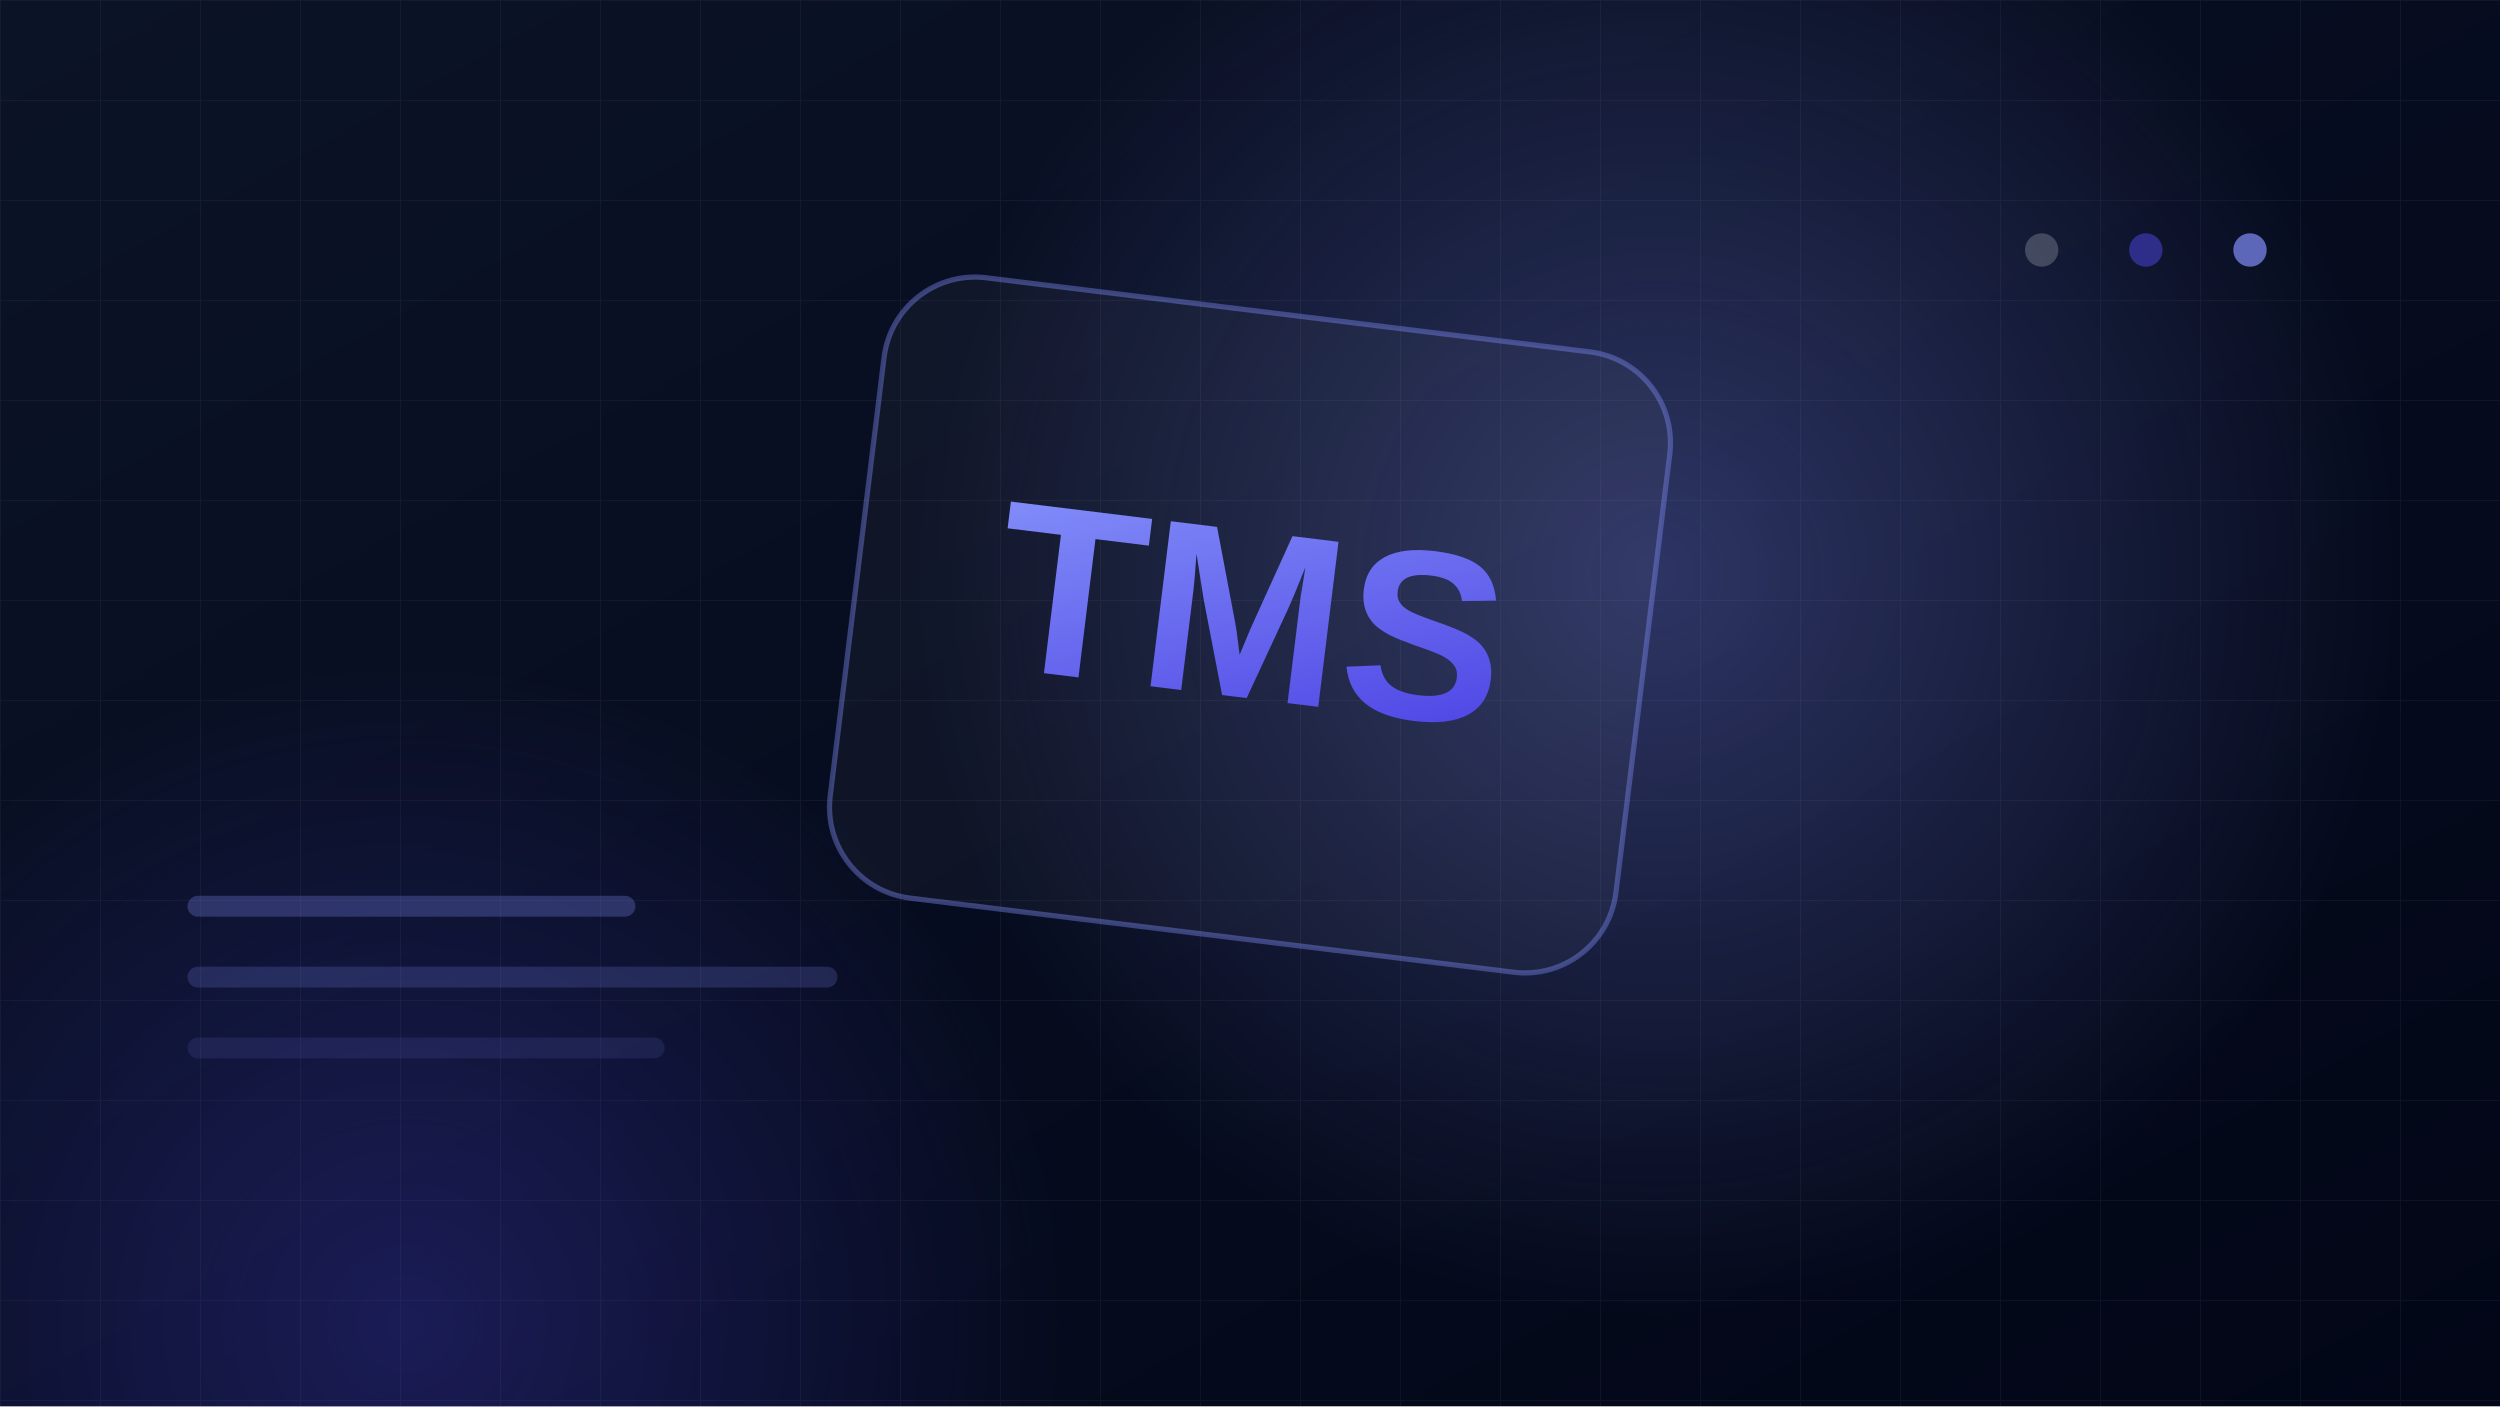
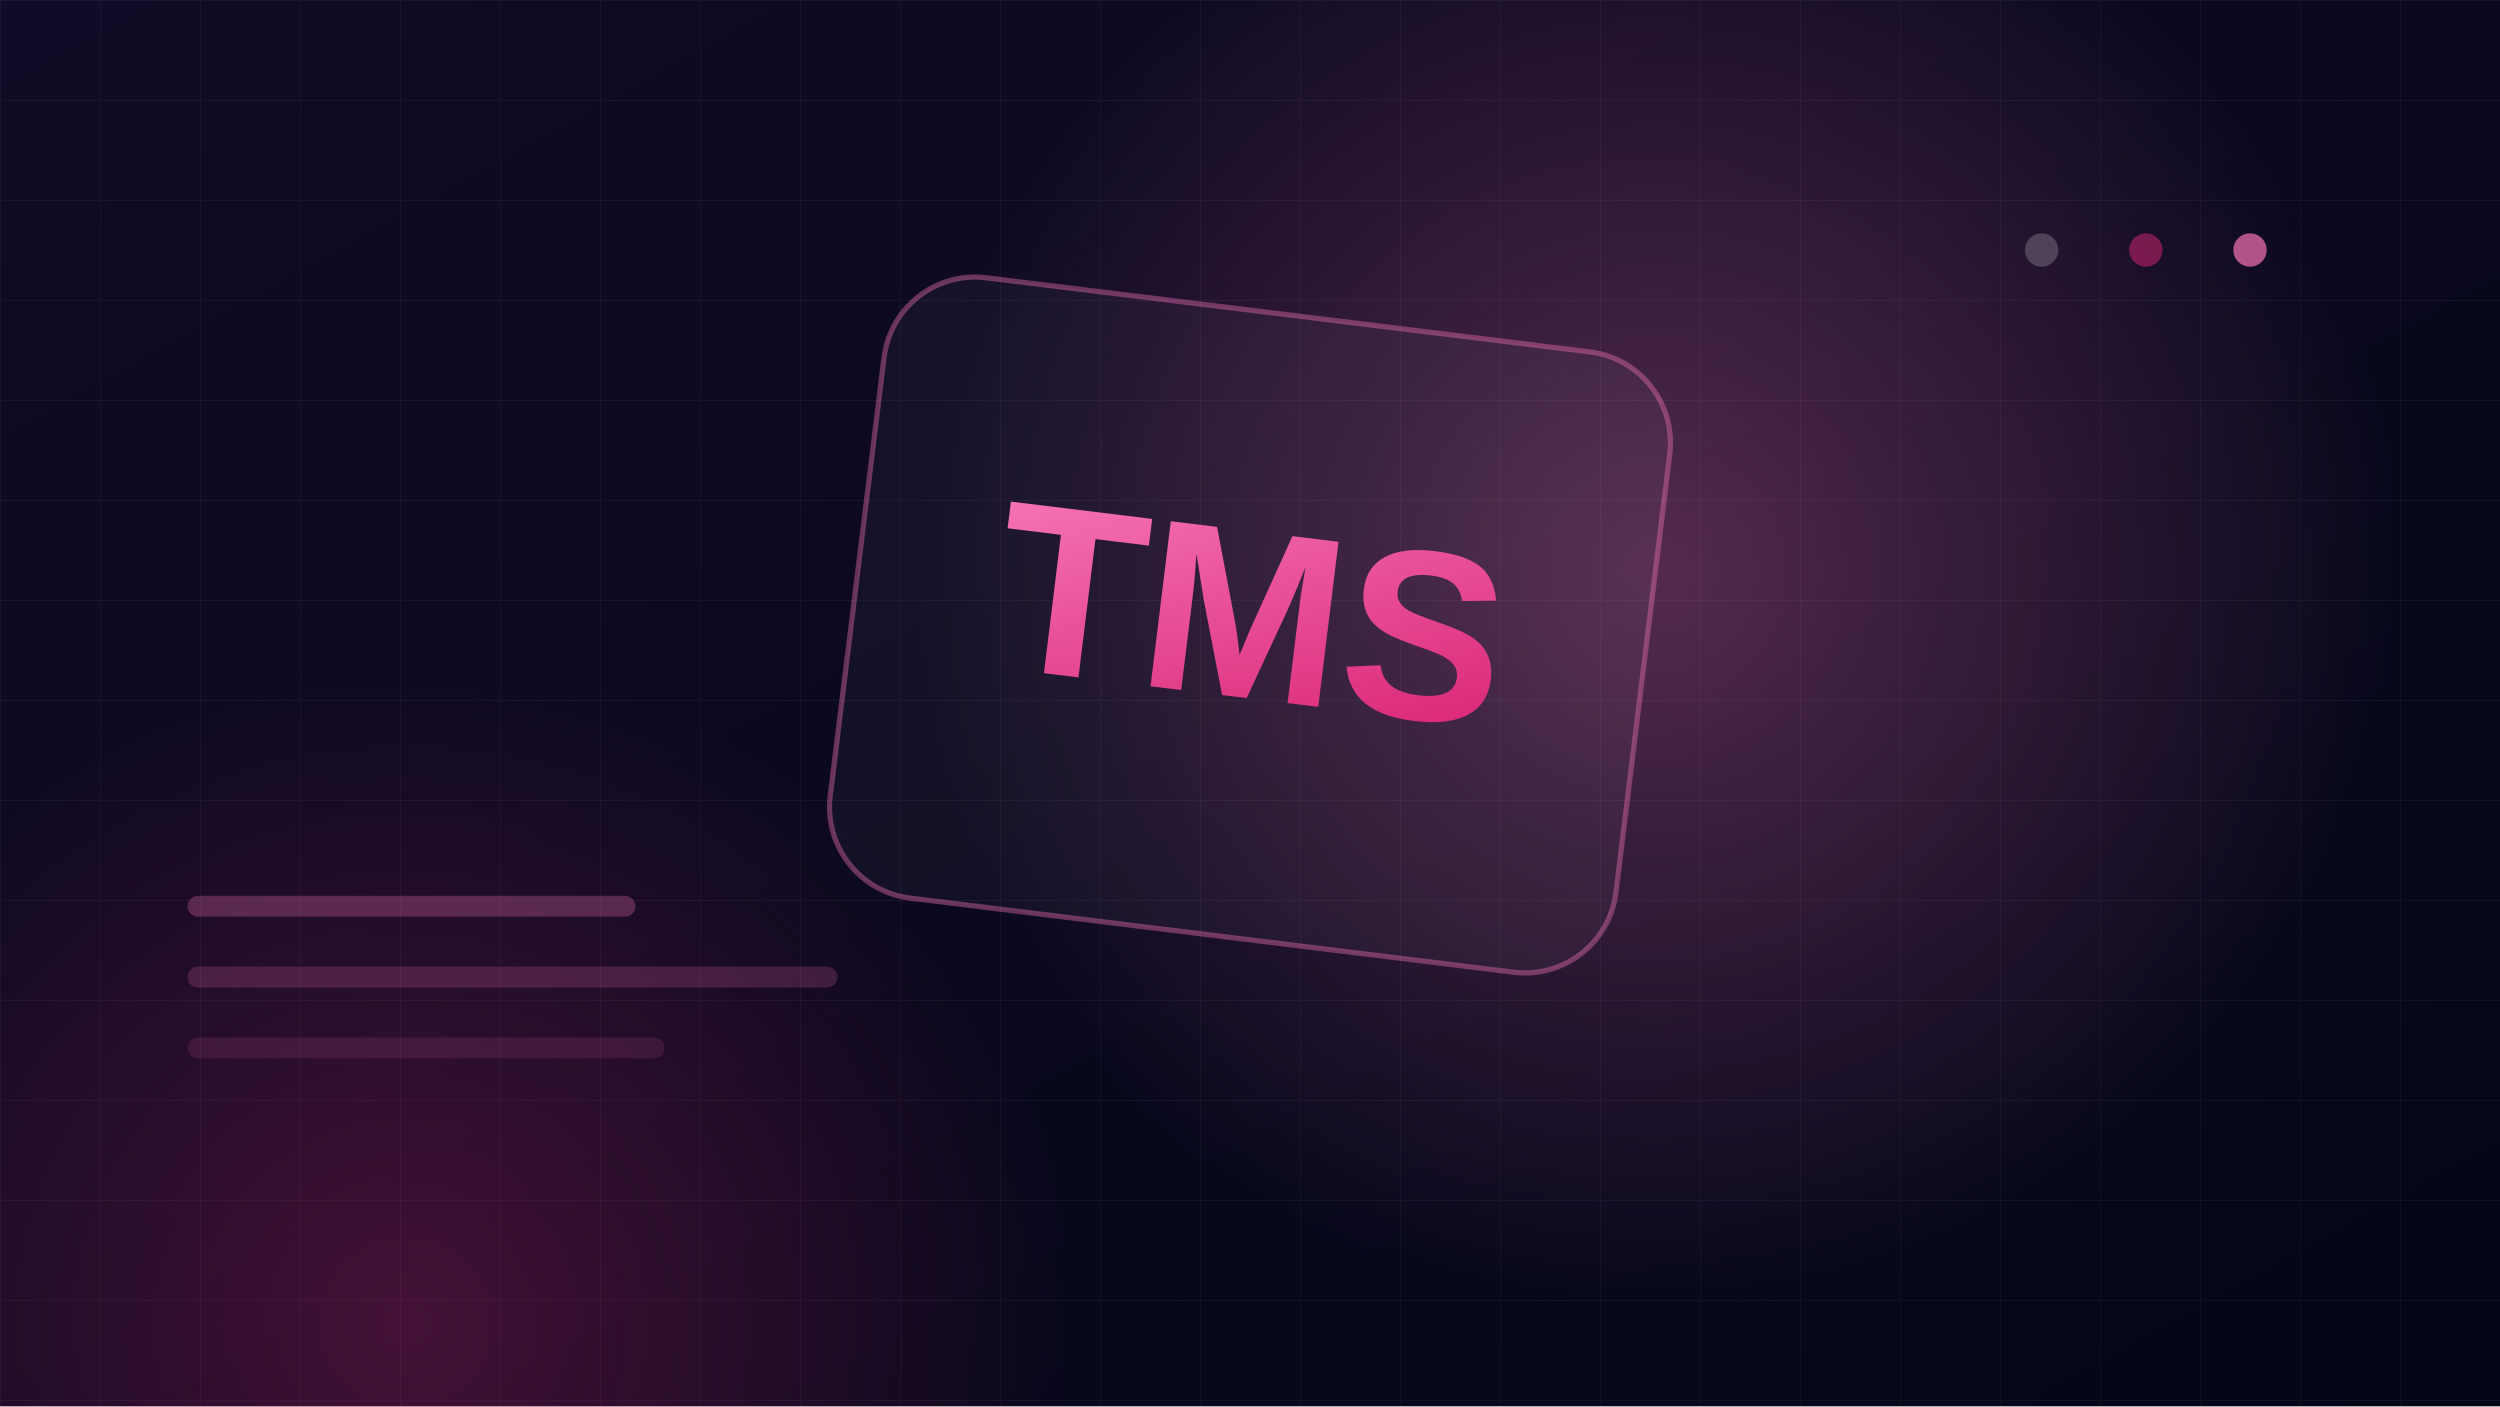
<svg xmlns="http://www.w3.org/2000/svg" width="1200" height="675" viewBox="0 0 1200 675">
  <defs>
    <linearGradient id="bg" x1="0" y1="0" x2="1" y2="1">
-       <stop offset="0" stop-color="#0b1327" />
+       <stop offset="0" stop-color="#120b27" />
      <stop offset="1" stop-color="#020617" />
    </linearGradient>
    <radialGradient id="glow1" cx="0.5" cy="0.5" r="0.5">
-       <stop offset="0" stop-color="#818cf8" stop-opacity="0.32" />
-       <stop offset="1" stop-color="#818cf8" stop-opacity="0" />
+       <stop offset="0" stop-color="#f472b6" stop-opacity="0.32" />
+       <stop offset="1" stop-color="#f472b6" stop-opacity="0" />
    </radialGradient>
    <radialGradient id="glow2" cx="0.5" cy="0.5" r="0.5">
-       <stop offset="0" stop-color="#4f46e5" stop-opacity="0.28" />
-       <stop offset="1" stop-color="#4f46e5" stop-opacity="0" />
+       <stop offset="0" stop-color="#db2777" stop-opacity="0.28" />
+       <stop offset="1" stop-color="#db2777" stop-opacity="0" />
    </radialGradient>
    <linearGradient id="mono" x1="0" y1="0" x2="1" y2="1">
-       <stop offset="0" stop-color="#818cf8" />
-       <stop offset="1" stop-color="#4f46e5" />
+       <stop offset="0" stop-color="#f472b6" />
+       <stop offset="1" stop-color="#db2777" />
    </linearGradient>
    <pattern id="grid" width="48" height="48" patternUnits="userSpaceOnUse">
      <path d="M 48 0 L 0 0 0 48" fill="none" stroke="#ffffff" stroke-opacity="0.045" stroke-width="1" />
    </pattern>
  </defs>
  <rect width="1200" height="675" fill="url(#bg)" />
  <rect width="1200" height="675" fill="url(#grid)" />
  <circle cx="795" cy="275" r="360" fill="url(#glow1)" />
  <circle cx="195" cy="635" r="320" fill="url(#glow2)" />
  <g transform="rotate(7 600 300)">
-     <rect x="410" y="150" width="380" height="300" rx="44" fill="#ffffff" fill-opacity="0.035" stroke="#818cf8" stroke-opacity="0.4" stroke-width="2.5" />
+     <rect x="410" y="150" width="380" height="300" rx="44" fill="#ffffff" fill-opacity="0.035" stroke="#f472b6" stroke-opacity="0.4" stroke-width="2.5" />
    <text x="600" y="335" text-anchor="middle" font-family="'Segoe UI',Arial,sans-serif" font-size="116" font-weight="900" fill="url(#mono)">TMS</text>
  </g>
-   <rect x="90" y="430" width="215" height="10" rx="5" fill="#818cf8" fill-opacity="0.28" />
-   <rect x="90" y="464" width="312" height="10" rx="5" fill="#818cf8" fill-opacity="0.2" />
-   <rect x="90" y="498" width="229" height="10" rx="5" fill="#818cf8" fill-opacity="0.12" />
-   <circle cx="1080" cy="120" r="8" fill="#818cf8" fill-opacity="0.7" />
-   <circle cx="1030" cy="120" r="8" fill="#4f46e5" fill-opacity="0.5" />
+   <rect x="90" y="430" width="215" height="10" rx="5" fill="#f472b6" fill-opacity="0.28" />
+   <rect x="90" y="464" width="312" height="10" rx="5" fill="#f472b6" fill-opacity="0.2" />
+   <rect x="90" y="498" width="229" height="10" rx="5" fill="#f472b6" fill-opacity="0.12" />
+   <circle cx="1080" cy="120" r="8" fill="#f472b6" fill-opacity="0.7" />
+   <circle cx="1030" cy="120" r="8" fill="#db2777" fill-opacity="0.5" />
  <circle cx="980" cy="120" r="8" fill="#ffffff" fill-opacity="0.2" />
</svg>
